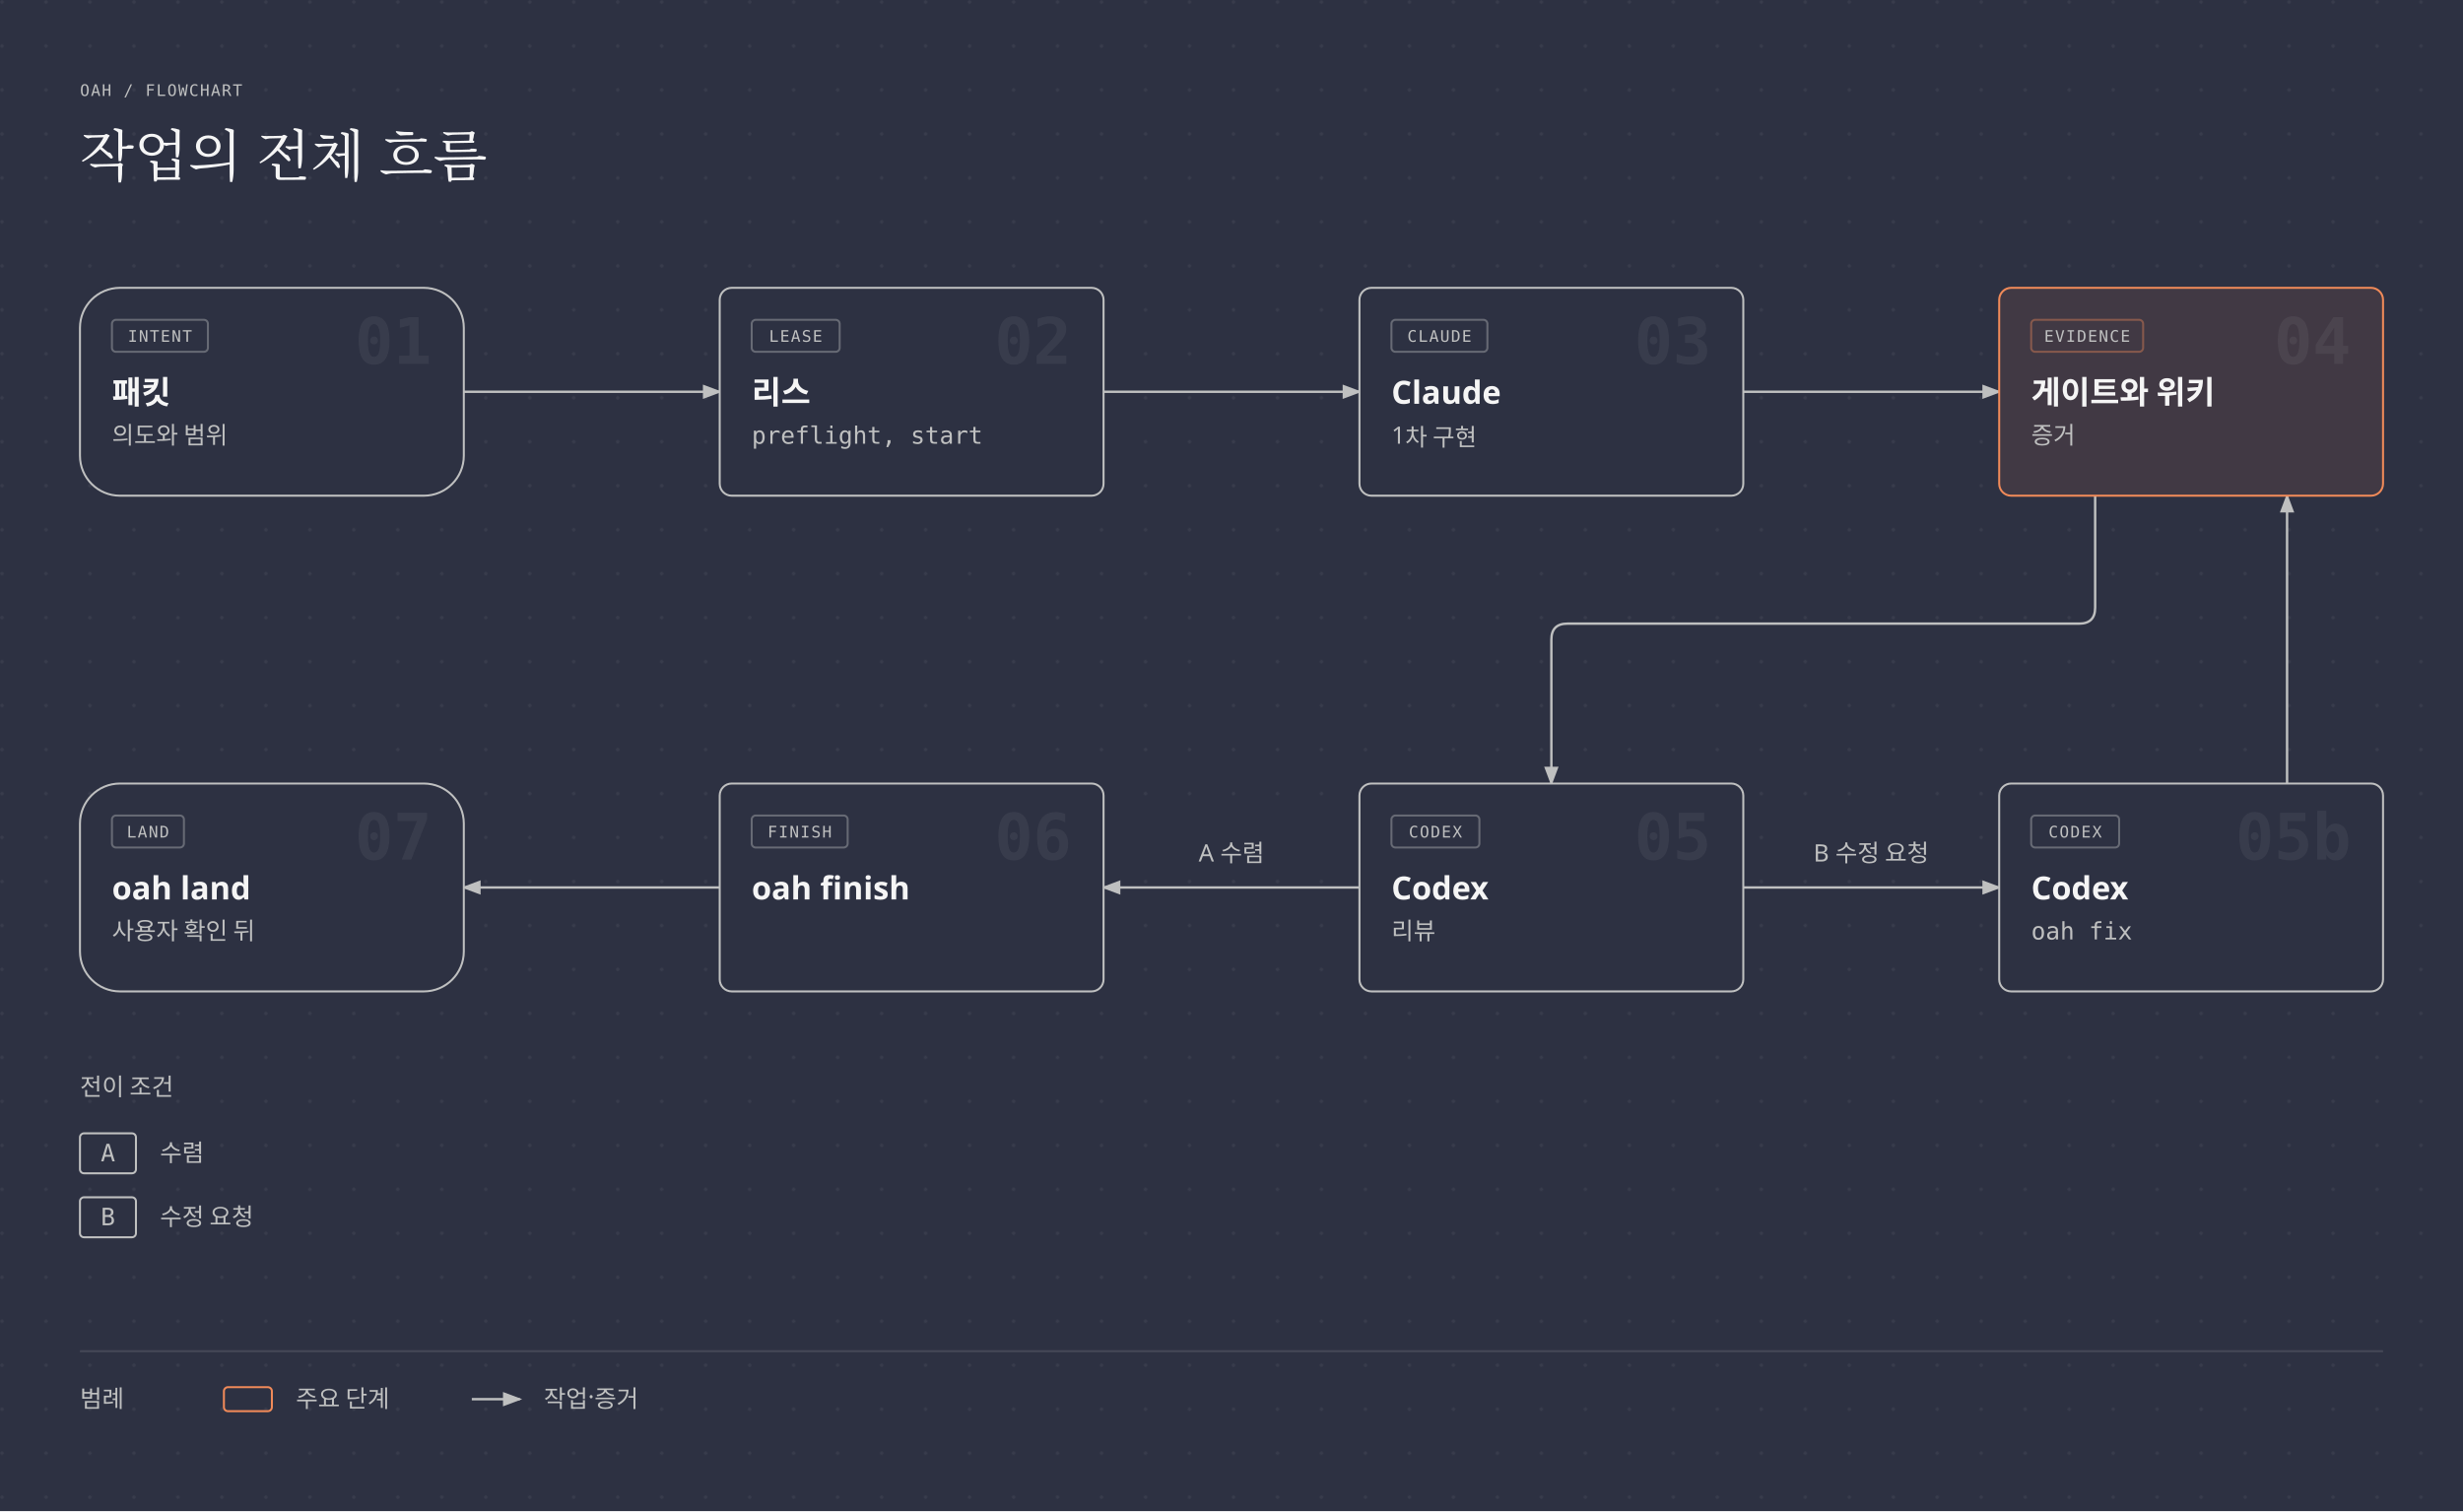
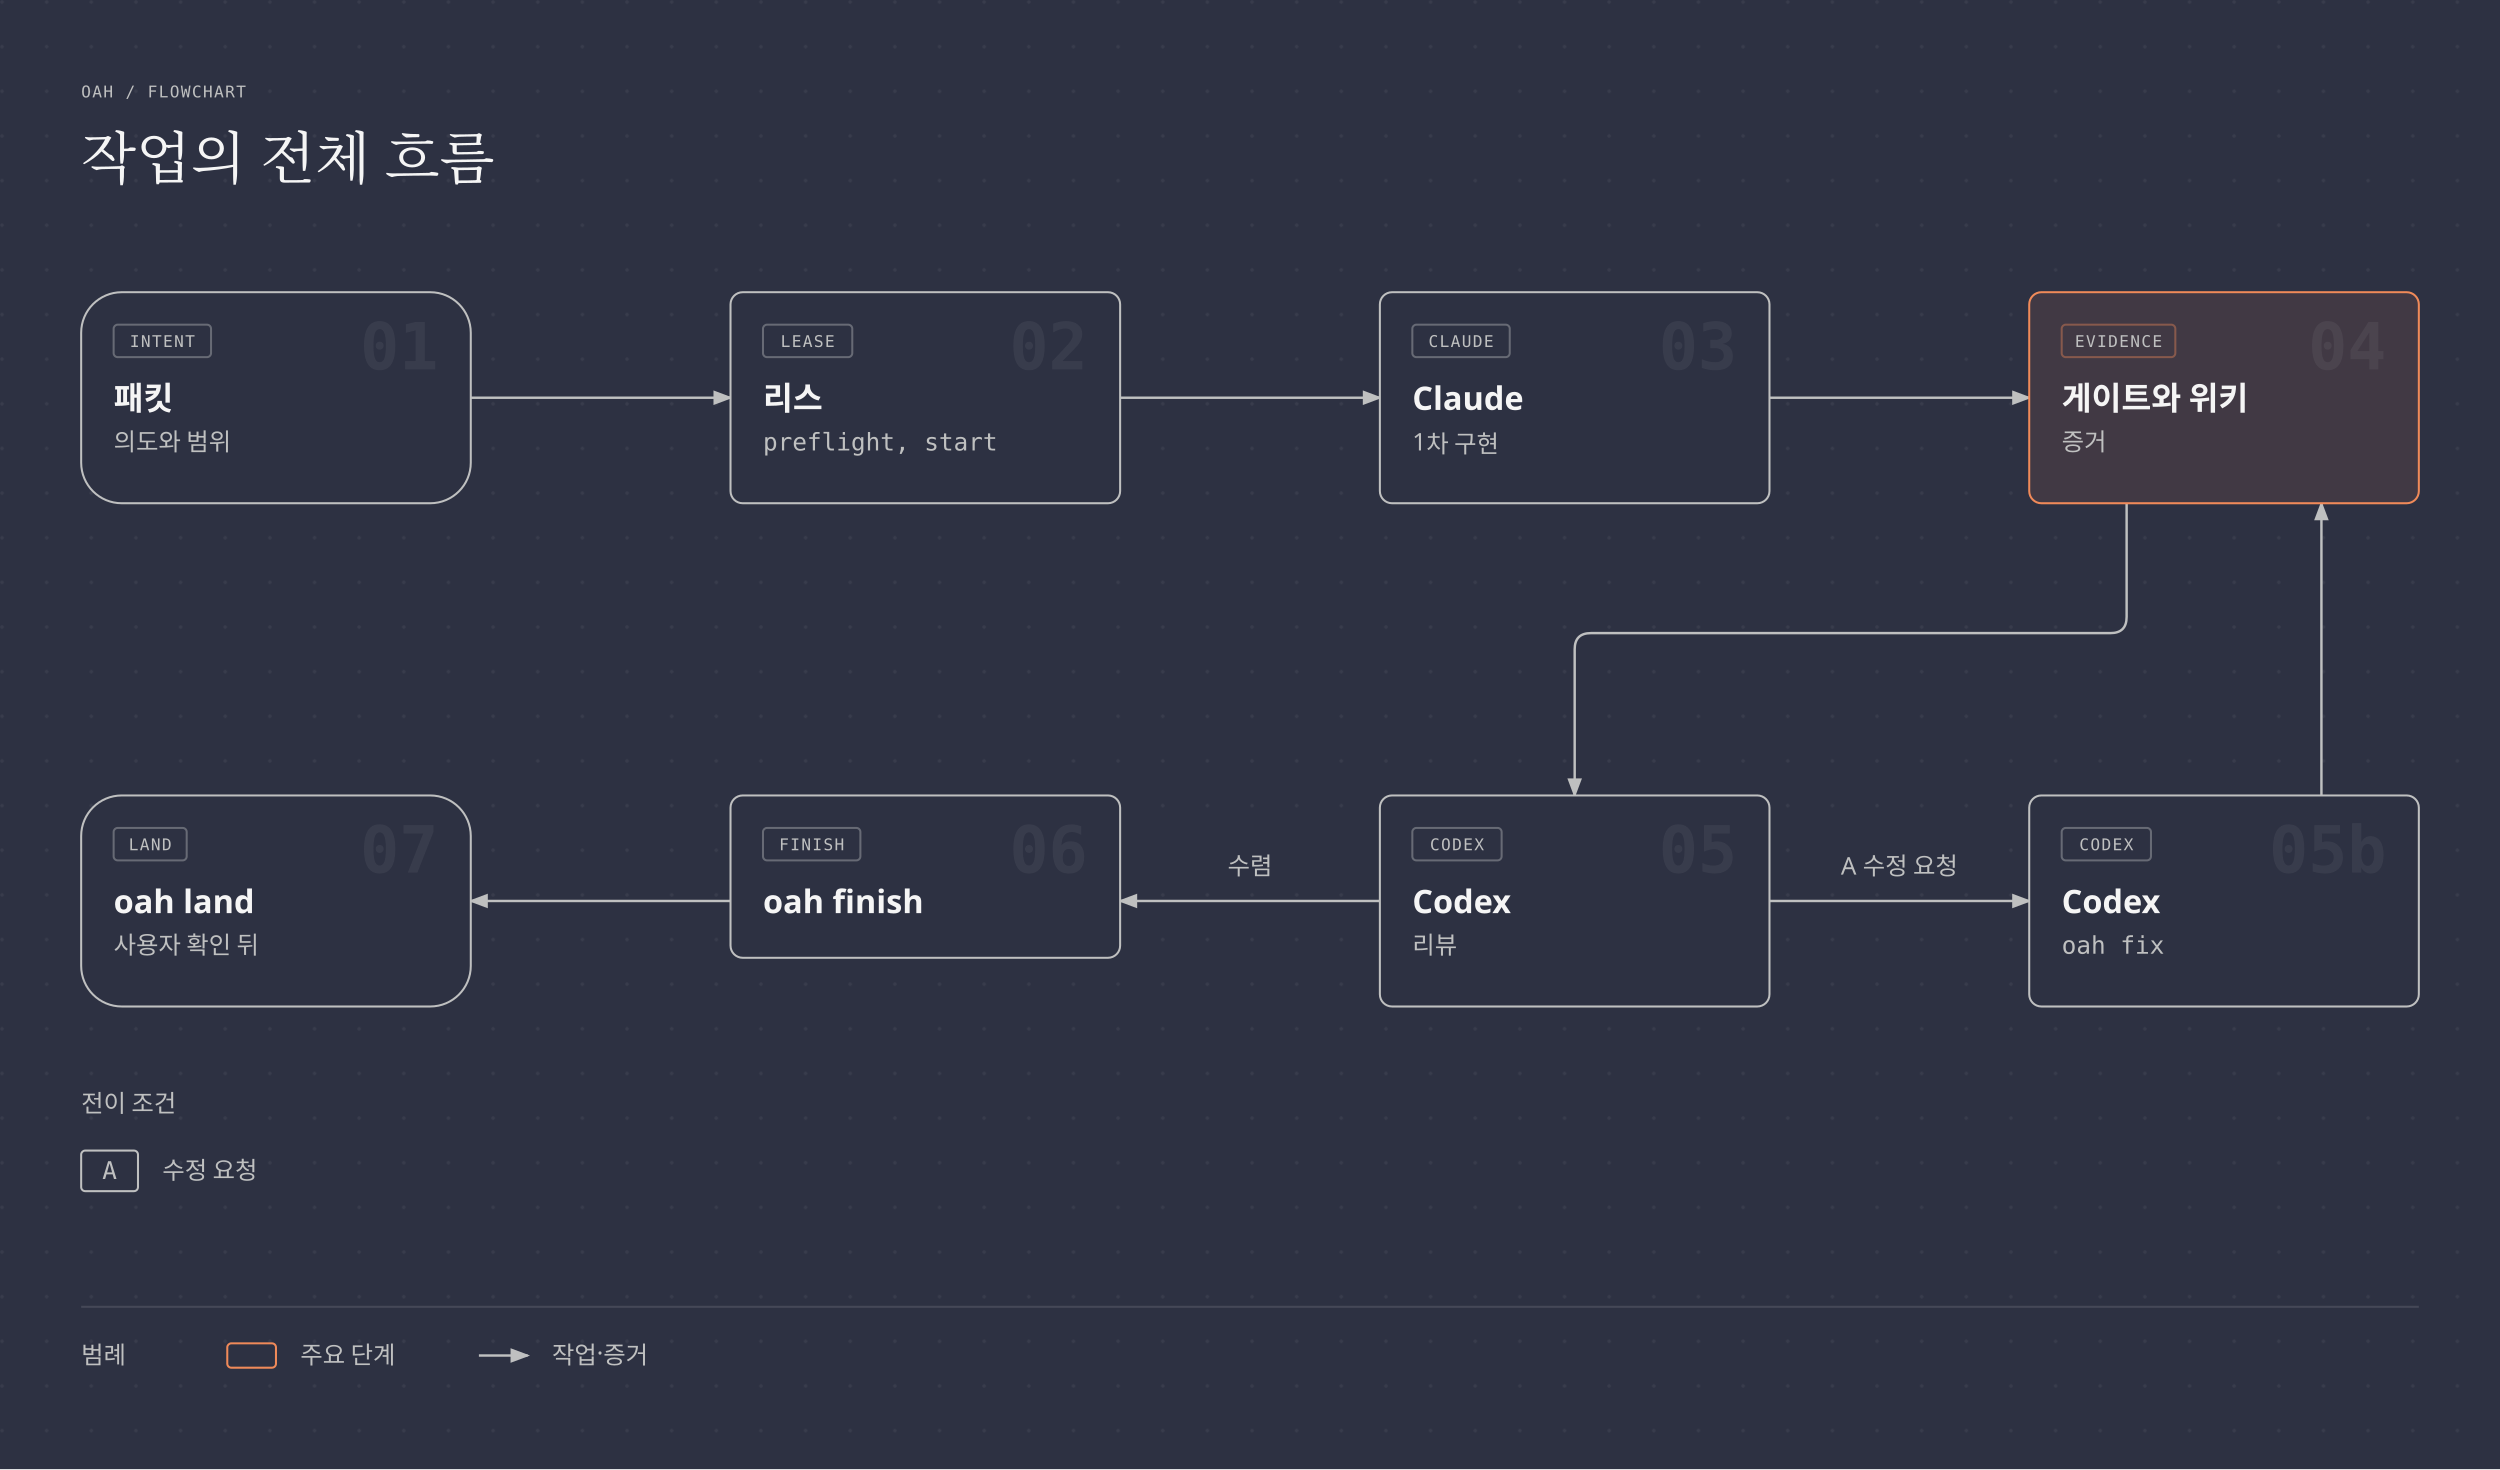
- <svg xmlns="http://www.w3.org/2000/svg" viewBox="0 0 1232 756" role="img" aria-labelledby="concepts-loop-ko-dark-title concepts-loop-ko-dark-desc" data-diagram-type="Flowchart" data-size="fit" id="concepts-loop-ko-dark-root">
+ <svg xmlns="http://www.w3.org/2000/svg" viewBox="0 0 1232 724" role="img" aria-labelledby="concepts-loop-ko-dark-title concepts-loop-ko-dark-desc" data-diagram-type="Flowchart" data-size="fit" id="concepts-loop-ko-dark-root">
  <defs>
    <style>#concepts-loop-ko-dark-root { font-family: "Geist", "Noto Sans KR", "Apple SD Gothic Neo", "Malgun Gothic", system-ui, sans-serif; color: #f5f5f5; }
      #concepts-loop-ko-dark-root .diagram-container { width: 100%; overflow-x: auto; }
      #concepts-loop-ko-dark-root text { font-family: "Geist", "Noto Sans KR", "Apple SD Gothic Neo", "Malgun Gothic", system-ui, sans-serif; fill: #f5f5f5; }
      #concepts-loop-ko-dark-root .title { font-family: "Instrument Serif", "Noto Serif KR", "AppleMyungjo", "Batang", "Noto Serif CJK KR", serif; font-size: 28px; font-weight: 400; }
      #concepts-loop-ko-dark-root .node { font-size: 16px; font-weight: 600; }
      #concepts-loop-ko-dark-root .sub { font-family: "Geist", "Noto Sans KR", "Apple SD Gothic Neo", "Malgun Gothic", system-ui, sans-serif; font-size: 12px; font-weight: 400; fill: #bfc0c0; }
      #concepts-loop-ko-dark-root .technical { font-family: "Geist Mono", ui-monospace, "SFMono-Regular", Consolas, monospace; }
      #concepts-loop-ko-dark-root .label { font-size: 12px; font-family: "Geist Mono", ui-monospace, "SFMono-Regular", Consolas, monospace; font-weight: 400; fill: #bfc0c0; }
      #concepts-loop-ko-dark-root .prose { font-size: 12px; font-weight: 400; fill: #bfc0c0; }
      #concepts-loop-ko-dark-root .zone-label { font-size: 12px; font-family: "Geist", "Noto Sans KR", "Apple SD Gothic Neo", "Malgun Gothic", system-ui, sans-serif; font-weight: 500; fill: #bfc0c0; }
      #concepts-loop-ko-dark-root .arrow-label { font-size: 12px; font-family: "Geist", "Noto Sans KR", "Apple SD Gothic Neo", "Malgun Gothic", system-ui, sans-serif; font-weight: 500; fill: #bfc0c0; }
      #concepts-loop-ko-dark-root .tag { font-family: "Geist Mono", ui-monospace, "SFMono-Regular", Consolas, monospace; font-size: 8px; font-weight: 500; letter-spacing: .08em; fill: #bfc0c0; }
      #concepts-loop-ko-dark-root .ghost { font-family: "Geist Mono", ui-monospace, "SFMono-Regular", Consolas, monospace; font-size: 32px; font-weight: 600; fill: #f5f5f5; opacity: .06; }
      @media print {
#concepts-loop-ko-dark-root .diagram-container { overflow-x: visible; }
}</style>
    <pattern id="concepts-loop-ko-dark-dots" width="22" height="22" patternUnits="userSpaceOnUse">
      <circle cx="1" cy="1" r="0.9" fill="#f5f5f5" fill-opacity=".10" />
    </pattern>
    <marker id="concepts-loop-ko-dark-arrow" markerWidth="8" markerHeight="6" refX="7" refY="3" orient="auto">
      <polygon points="0 0, 8 3, 0 6" fill="#bfc0c0" />
    </marker>
    <marker id="concepts-loop-ko-dark-arrow-accent" markerWidth="8" markerHeight="6" refX="7" refY="3" orient="auto">
      <polygon points="0 0, 8 3, 0 6" fill="#f08a59" />
    </marker>
    <marker id="concepts-loop-ko-dark-arrow-link" markerWidth="8" markerHeight="6" refX="7" refY="3" orient="auto">
      <polygon points="0 0, 8 3, 0 6" fill="#739fdf" />
    </marker>
  </defs>
-   <rect width="1232" height="756" fill="#2d3142" />
-   <rect width="1232" height="756" fill="url(#concepts-loop-ko-dark-dots)" opacity=".55" />
+   <rect width="1232" height="724" fill="#2d3142" />
+   <rect width="1232" height="724" fill="url(#concepts-loop-ko-dark-dots)" opacity=".55" />
  <text x="40" y="48" class="tag" text-anchor="start">OAH / FLOWCHART</text>
  <text x="40" y="88" class="title" text-anchor="start">작업의 전체 흐름</text>
  <path d="M 232,196 L 360,196" data-edge-id="e1" data-from="P" data-to="L" data-label="" fill="none" stroke="#bfc0c0" stroke-width="1.2" marker-end="url(#concepts-loop-ko-dark-arrow)" />
  <path d="M 552,196 L 680,196" data-edge-id="e2" data-from="L" data-to="C" data-label="" fill="none" stroke="#bfc0c0" stroke-width="1.2" marker-end="url(#concepts-loop-ko-dark-arrow)" />
  <path d="M 872,196 L 1000,196" data-edge-id="e3" data-from="C" data-to="G" data-label="" fill="none" stroke="#bfc0c0" stroke-width="1.2" marker-end="url(#concepts-loop-ko-dark-arrow)" />
  <path d="M 1048,248 L 1048,304 Q 1048,312 1040,312 L 784,312 Q 776,312 776,320 L 776,392" data-edge-id="e4" data-from="G" data-to="R" data-label="" fill="none" stroke="#bfc0c0" stroke-width="1.2" marker-end="url(#concepts-loop-ko-dark-arrow)" />
  <path d="M 680,444 L 552,444" data-edge-id="e7" data-from="R" data-to="N" data-label="수렴" fill="none" stroke="#bfc0c0" stroke-width="1.2" marker-end="url(#concepts-loop-ko-dark-arrow)" />
  <path d="M 360,444 L 232,444" data-edge-id="e8" data-from="N" data-to="D" data-label="" fill="none" stroke="#bfc0c0" stroke-width="1.2" marker-end="url(#concepts-loop-ko-dark-arrow)" />
  <path d="M 872,444 L 1000,444" data-edge-id="e5" data-from="R" data-to="F" data-label="수정 요청" fill="none" stroke="#bfc0c0" stroke-width="1.2" marker-end="url(#concepts-loop-ko-dark-arrow)" />
  <path d="M 1144,392 L 1144,248" data-edge-id="e6" data-from="F" data-to="G" data-label="" fill="none" stroke="#bfc0c0" stroke-width="1.2" marker-end="url(#concepts-loop-ko-dark-arrow)" />
  <rect x="558" y="416" width="116" height="20" rx="2" fill="#2d3142" />
-   <text x="616" y="431" class="arrow-label" text-anchor="middle">A 수렴</text>
+   <text x="616" y="431" class="arrow-label" text-anchor="middle">수렴</text>
  <rect x="884" y="416" width="104" height="20" rx="2" fill="#2d3142" />
-   <text x="936" y="431" class="arrow-label" text-anchor="middle">B 수정 요청</text>
+   <text x="936" y="431" class="arrow-label" text-anchor="middle">A 수정 요청</text>
  <g data-node-id="P" data-source-label="패킷 의도와 범위">
    <rect x="40" y="144" width="192" height="104" rx="20" fill="#2d3142" />
    <rect x="40" y="144" width="192" height="104" rx="20" fill="#2d3142" stroke="#bfc0c0" stroke-width="1" />
    <g aria-hidden="true">
      <rect x="56" y="160" width="48" height="16" rx="2" fill="none" stroke="#bfc0c0" stroke-width="1" stroke-opacity=".4" />
      <text x="80" y="171" class="tag" text-anchor="middle">INTENT</text>
      <text x="216" y="182" class="ghost" text-anchor="end">01</text>
    </g>
    <text x="56" y="202" class="node" text-anchor="start">패킷</text>
    <text x="56" y="222" class="sub" text-anchor="start">의도와 범위</text>
  </g>
  <g data-node-id="L" data-source-label="리스 preflight, start">
    <rect x="360" y="144" width="192" height="104" rx="6" fill="#2d3142" />
    <rect x="360" y="144" width="192" height="104" rx="6" fill="#2d3142" stroke="#bfc0c0" stroke-width="1" />
    <g aria-hidden="true">
      <rect x="376" y="160" width="44" height="16" rx="2" fill="none" stroke="#bfc0c0" stroke-width="1" stroke-opacity=".4" />
      <text x="398" y="171" class="tag" text-anchor="middle">LEASE</text>
      <text x="536" y="182" class="ghost" text-anchor="end">02</text>
    </g>
    <text x="376" y="202" class="node" text-anchor="start">리스</text>
    <text x="376" y="222" class="sub technical" text-anchor="start">preflight, start</text>
  </g>
  <g data-node-id="C" data-source-label="Claude 1차 구현">
    <rect x="680" y="144" width="192" height="104" rx="6" fill="#2d3142" />
    <rect x="680" y="144" width="192" height="104" rx="6" fill="#2d3142" stroke="#bfc0c0" stroke-width="1" />
    <g aria-hidden="true">
      <rect x="696" y="160" width="48" height="16" rx="2" fill="none" stroke="#bfc0c0" stroke-width="1" stroke-opacity=".4" />
      <text x="720" y="171" class="tag" text-anchor="middle">CLAUDE</text>
      <text x="856" y="182" class="ghost" text-anchor="end">03</text>
    </g>
    <text x="696" y="202" class="node" text-anchor="start">Claude</text>
    <text x="696" y="222" class="sub" text-anchor="start">1차 구현</text>
  </g>
  <g data-node-id="G" data-source-label="게이트와 위키 증거">
    <rect x="1000" y="144" width="192" height="104" rx="6" fill="#2d3142" />
    <rect x="1000" y="144" width="192" height="104" rx="6" fill="#f08a59" stroke="#f08a59" stroke-width="1" fill-opacity=".10" />
    <g aria-hidden="true">
      <rect x="1016" y="160" width="56" height="16" rx="2" fill="none" stroke="#f08a59" stroke-width="1" stroke-opacity=".4" />
      <text x="1044" y="171" class="tag" text-anchor="middle">EVIDENCE</text>
      <text x="1176" y="182" class="ghost" text-anchor="end">04</text>
    </g>
    <text x="1016" y="202" class="node" text-anchor="start">게이트와 위키</text>
    <text x="1016" y="222" class="sub" text-anchor="start">증거</text>
  </g>
  <g data-node-id="R" data-source-label="Codex 리뷰">
    <rect x="680" y="392" width="192" height="104" rx="6" fill="#2d3142" />
    <rect x="680" y="392" width="192" height="104" rx="6" fill="#2d3142" stroke="#bfc0c0" stroke-width="1" />
    <g aria-hidden="true">
      <rect x="696" y="408" width="44" height="16" rx="2" fill="none" stroke="#bfc0c0" stroke-width="1" stroke-opacity=".4" />
      <text x="718" y="419" class="tag" text-anchor="middle">CODEX</text>
      <text x="856" y="430" class="ghost" text-anchor="end">05</text>
    </g>
    <text x="696" y="450" class="node" text-anchor="start">Codex</text>
    <text x="696" y="470" class="sub" text-anchor="start">리뷰</text>
  </g>
  <g data-node-id="N" data-source-label="oah finish">
-     <rect x="360" y="392" width="192" height="104" rx="6" fill="#2d3142" />
-     <rect x="360" y="392" width="192" height="104" rx="6" fill="#2d3142" stroke="#bfc0c0" stroke-width="1" />
+     <rect x="360" y="392" width="192" height="80" rx="6" fill="#2d3142" />
+     <rect x="360" y="392" width="192" height="80" rx="6" fill="#2d3142" stroke="#bfc0c0" stroke-width="1" />
    <g aria-hidden="true">
      <rect x="376" y="408" width="48" height="16" rx="2" fill="none" stroke="#bfc0c0" stroke-width="1" stroke-opacity=".4" />
      <text x="400" y="419" class="tag" text-anchor="middle">FINISH</text>
      <text x="536" y="430" class="ghost" text-anchor="end">06</text>
    </g>
    <text x="376" y="450" class="node" text-anchor="start">oah finish</text>
  </g>
  <g data-node-id="D" data-source-label="oah land 사용자 확인 뒤">
    <rect x="40" y="392" width="192" height="104" rx="20" fill="#2d3142" />
    <rect x="40" y="392" width="192" height="104" rx="20" fill="#2d3142" stroke="#bfc0c0" stroke-width="1" />
    <g aria-hidden="true">
      <rect x="56" y="408" width="36" height="16" rx="2" fill="none" stroke="#bfc0c0" stroke-width="1" stroke-opacity=".4" />
      <text x="74" y="419" class="tag" text-anchor="middle">LAND</text>
      <text x="216" y="430" class="ghost" text-anchor="end">07</text>
    </g>
    <text x="56" y="450" class="node" text-anchor="start">oah land</text>
    <text x="56" y="470" class="sub" text-anchor="start">사용자 확인 뒤</text>
  </g>
  <g data-node-id="F" data-source-label="Codex oah fix">
    <rect x="1000" y="392" width="192" height="104" rx="6" fill="#2d3142" />
    <rect x="1000" y="392" width="192" height="104" rx="6" fill="#2d3142" stroke="#bfc0c0" stroke-width="1" />
    <g aria-hidden="true">
      <rect x="1016" y="408" width="44" height="16" rx="2" fill="none" stroke="#bfc0c0" stroke-width="1" stroke-opacity=".4" />
      <text x="1038" y="419" class="tag" text-anchor="middle">CODEX</text>
      <text x="1176" y="430" class="ghost" text-anchor="end">05b</text>
    </g>
    <text x="1016" y="450" class="node" text-anchor="start">Codex</text>
    <text x="1016" y="470" class="sub technical" text-anchor="start">oah fix</text>
  </g>
  <text x="40" y="548" class="zone-label" text-anchor="start">전이 조건</text>
  <rect x="40" y="567" width="28" height="20" rx="2" fill="#2d3142" stroke="#bfc0c0" stroke-width="1" />
  <text x="54" y="581" class="label" text-anchor="middle">A</text>
-   <text x="80" y="581" class="prose" text-anchor="start">수렴</text>
-   <rect x="40" y="599" width="28" height="20" rx="2" fill="#2d3142" stroke="#bfc0c0" stroke-width="1" />
-   <text x="54" y="613" class="label" text-anchor="middle">B</text>
-   <text x="80" y="613" class="prose" text-anchor="start">수정 요청</text>
-   <line x1="40" y1="676" x2="1192" y2="676" stroke="#f5f5f5" stroke-opacity=".12" />
-   <text x="40" y="704" class="zone-label" text-anchor="start">범례</text>
-   <rect x="112" y="694" width="24" height="12" rx="2" fill="none" stroke="#f08a59" stroke-width="1" />
-   <text x="148" y="704" class="prose" text-anchor="start">주요 단계</text>
-   <path d="M 236,700 h 24" fill="none" stroke="#bfc0c0" stroke-width="1.2" marker-end="url(#concepts-loop-ko-dark-arrow)" />
-   <text x="272" y="704" class="prose" text-anchor="start">작업·증거</text>
+   <text x="80" y="581" class="prose" text-anchor="start">수정 요청</text>
+   <line x1="40" y1="644" x2="1192" y2="644" stroke="#f5f5f5" stroke-opacity=".12" />
+   <text x="40" y="672" class="zone-label" text-anchor="start">범례</text>
+   <rect x="112" y="662" width="24" height="12" rx="2" fill="none" stroke="#f08a59" stroke-width="1" />
+   <text x="148" y="672" class="prose" text-anchor="start">주요 단계</text>
+   <path d="M 236,668 h 24" fill="none" stroke="#bfc0c0" stroke-width="1.2" marker-end="url(#concepts-loop-ko-dark-arrow)" />
+   <text x="272" y="672" class="prose" text-anchor="start">작업·증거</text>
</svg>
